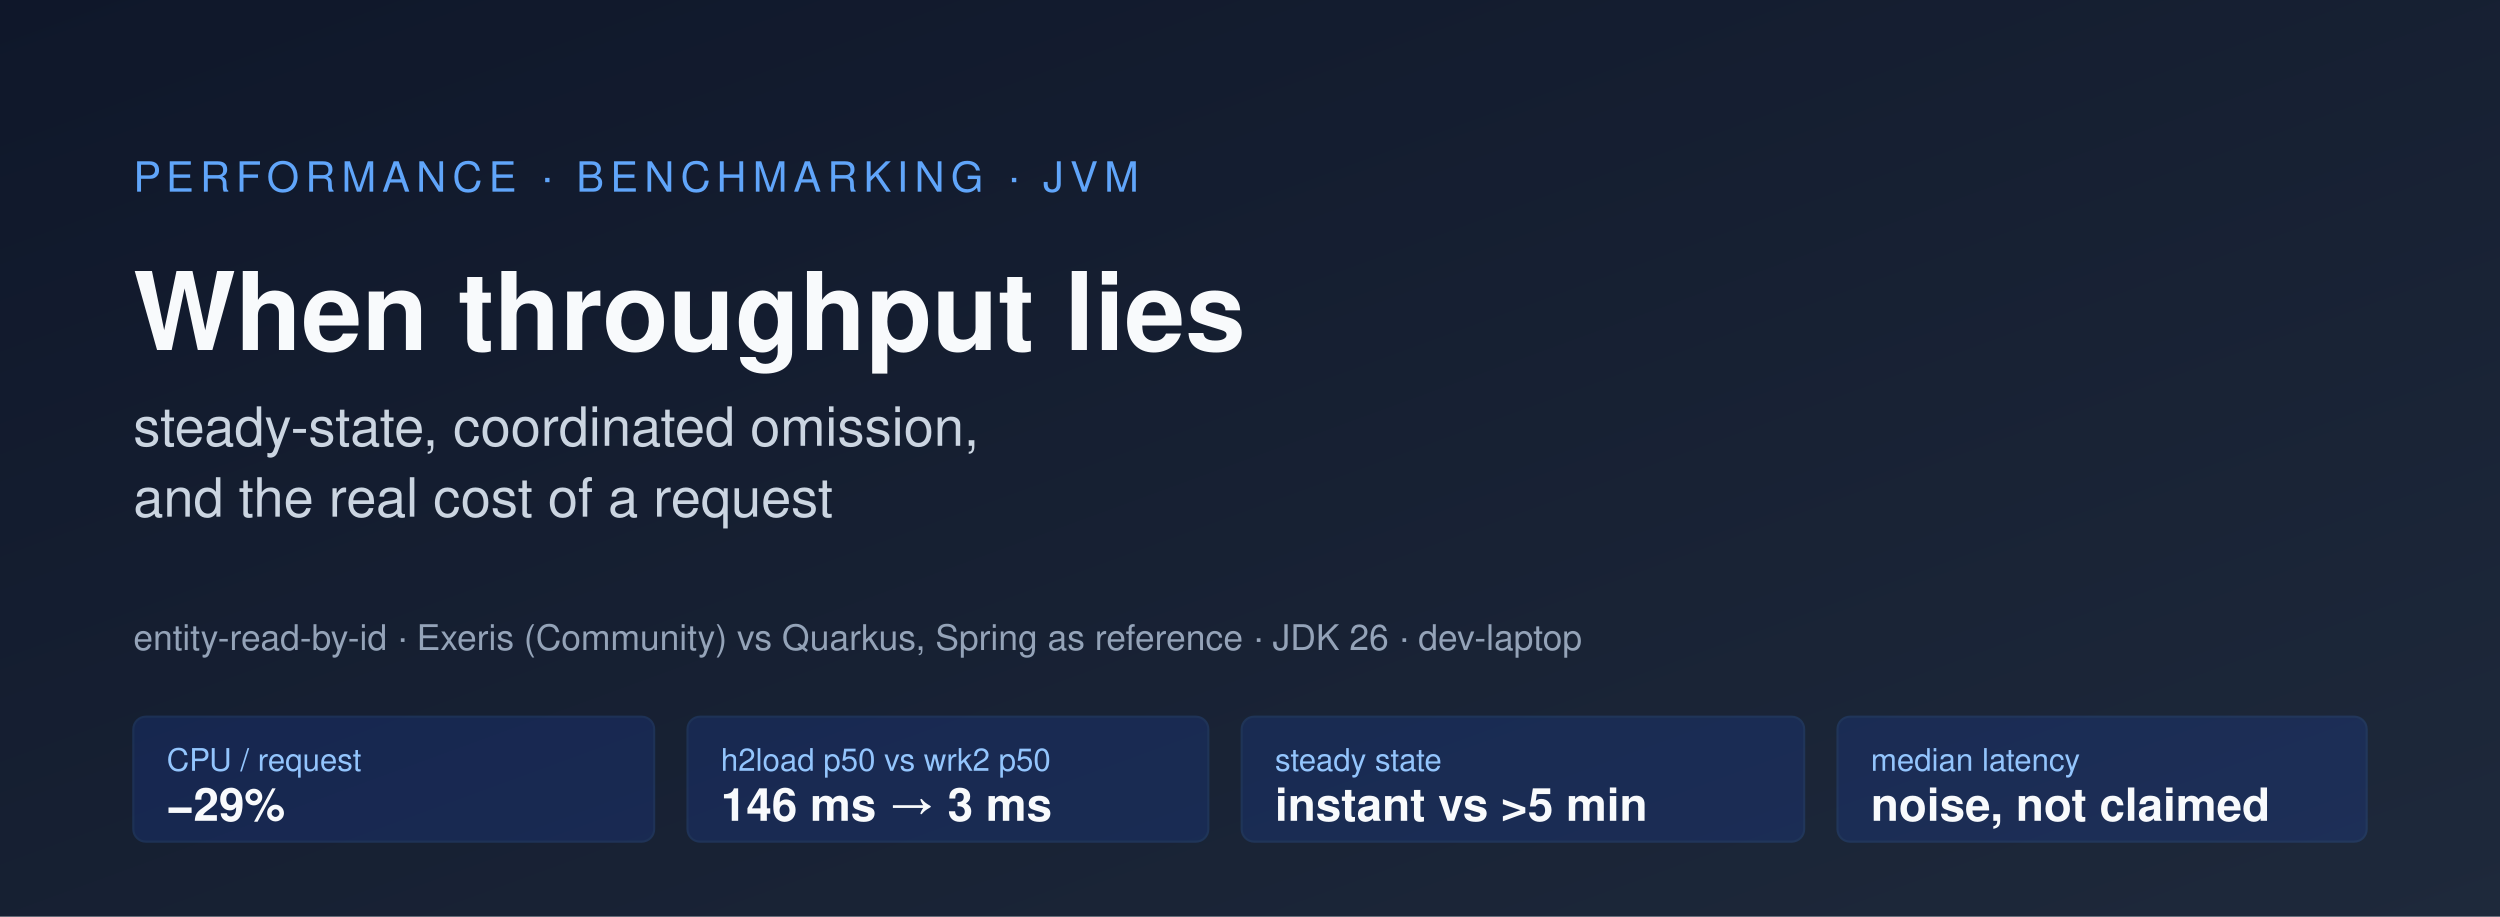
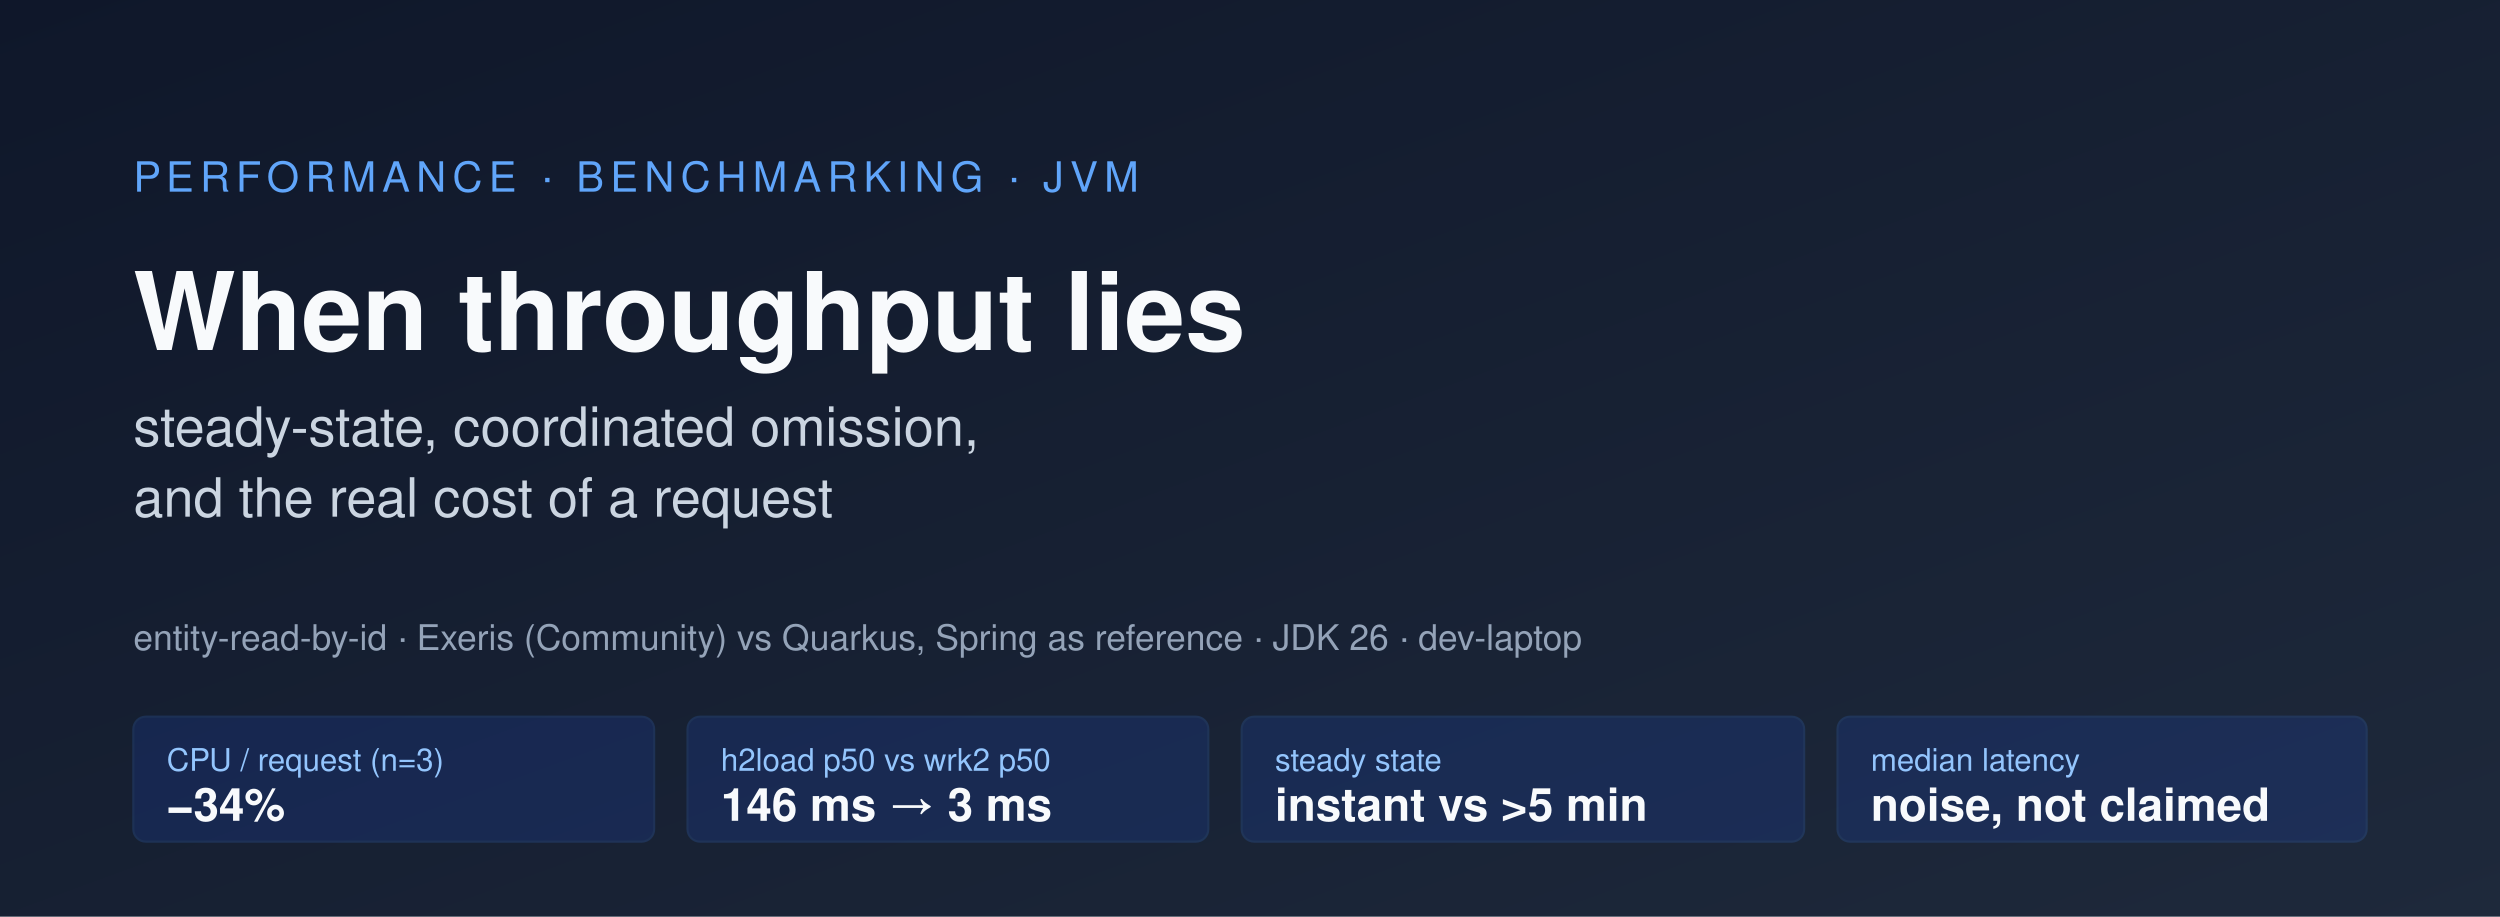
<svg xmlns="http://www.w3.org/2000/svg" width="1200" height="440" viewBox="0 0 1200 440" font-family="Verdana,Helvetica,sans-serif">
  <defs>
    <linearGradient id="bg" x1="0" y1="0" x2="1" y2="1">
      <stop offset="0" stop-color="#0f172a" />
      <stop offset="1" stop-color="#1e293b" />
    </linearGradient>
  </defs>
  <rect width="1200" height="440" fill="url(#bg)" />
  <text x="64" y="92" font-size="20" fill="#60a5fa" letter-spacing="3">PERFORMANCE · BENCHMARKING · JVM</text>
  <text x="64" y="168" font-size="52" font-weight="bold" fill="#f8fafc">When throughput lies</text>
  <text x="64" y="214" font-size="26" fill="#cbd5e1">steady-state, coordinated omission,</text>
  <text x="64" y="248" font-size="26" fill="#cbd5e1">and the real cost of a request</text>
  <text x="64" y="312" font-size="17" fill="#94a3b8">entity-read-by-id · Exeris (Community) vs Quarkus, Spring as reference · JDK 26 · dev-laptop</text>
  <g font-size="15">
    <rect x="64" y="344" width="250" height="60" rx="6" fill="#1d4ed8" opacity="0.18" stroke="#3b82f6" stroke-width="1" />
-     <text x="80" y="370" fill="#93c5fd">CPU / request</text>
-     <text x="80" y="394" font-size="22" font-weight="bold" fill="#f8fafc">−29%</text>
+     <text x="80" y="370" fill="#93c5fd">CPU / request (n=3)</text>
+     <text x="80" y="394" font-size="22" font-weight="bold" fill="#f8fafc">−34%</text>
    <rect x="330" y="344" width="250" height="60" rx="6" fill="#1d4ed8" opacity="0.18" stroke="#3b82f6" stroke-width="1" />
    <text x="346" y="370" fill="#93c5fd">h2load p50 vs wrk2 p50</text>
    <text x="346" y="394" font-size="22" font-weight="bold" fill="#f8fafc">146 ms → 3 ms</text>
    <rect x="596" y="344" width="270" height="60" rx="6" fill="#1d4ed8" opacity="0.18" stroke="#3b82f6" stroke-width="1" />
    <text x="612" y="370" fill="#93c5fd">steady state</text>
    <text x="612" y="394" font-size="22" font-weight="bold" fill="#f8fafc">instant vs &gt;5 min</text>
    <rect x="882" y="344" width="254" height="60" rx="6" fill="#1d4ed8" opacity="0.18" stroke="#3b82f6" stroke-width="1" />
    <text x="898" y="370" fill="#93c5fd">median latency</text>
    <text x="898" y="394" font-size="22" font-weight="bold" fill="#f8fafc">noise, not claimed</text>
  </g>
</svg>
